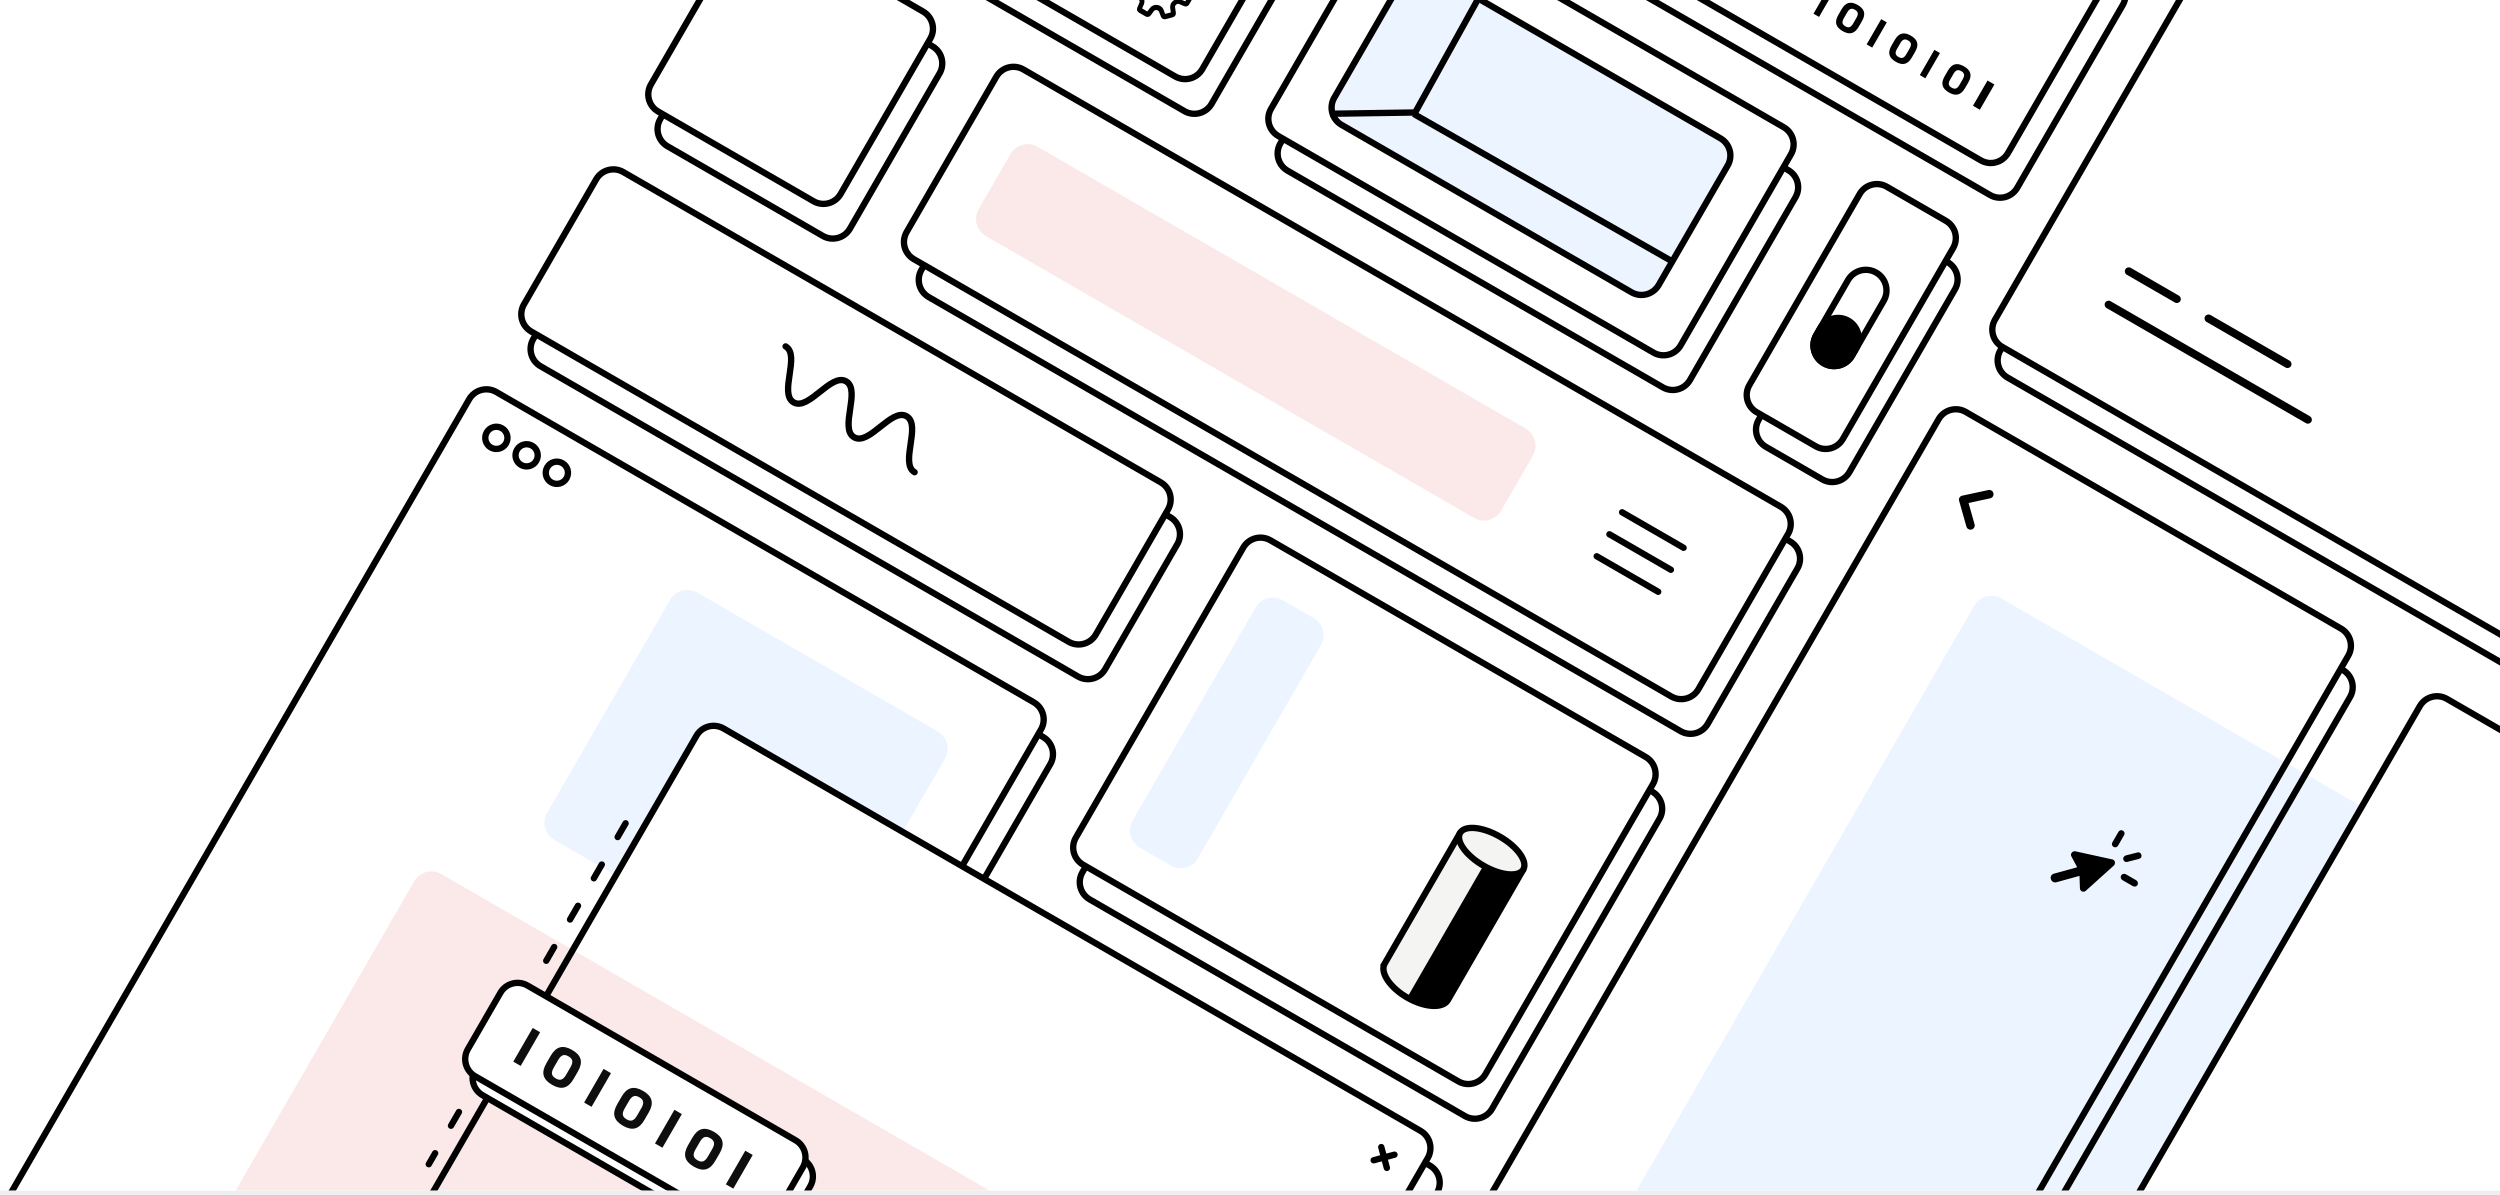
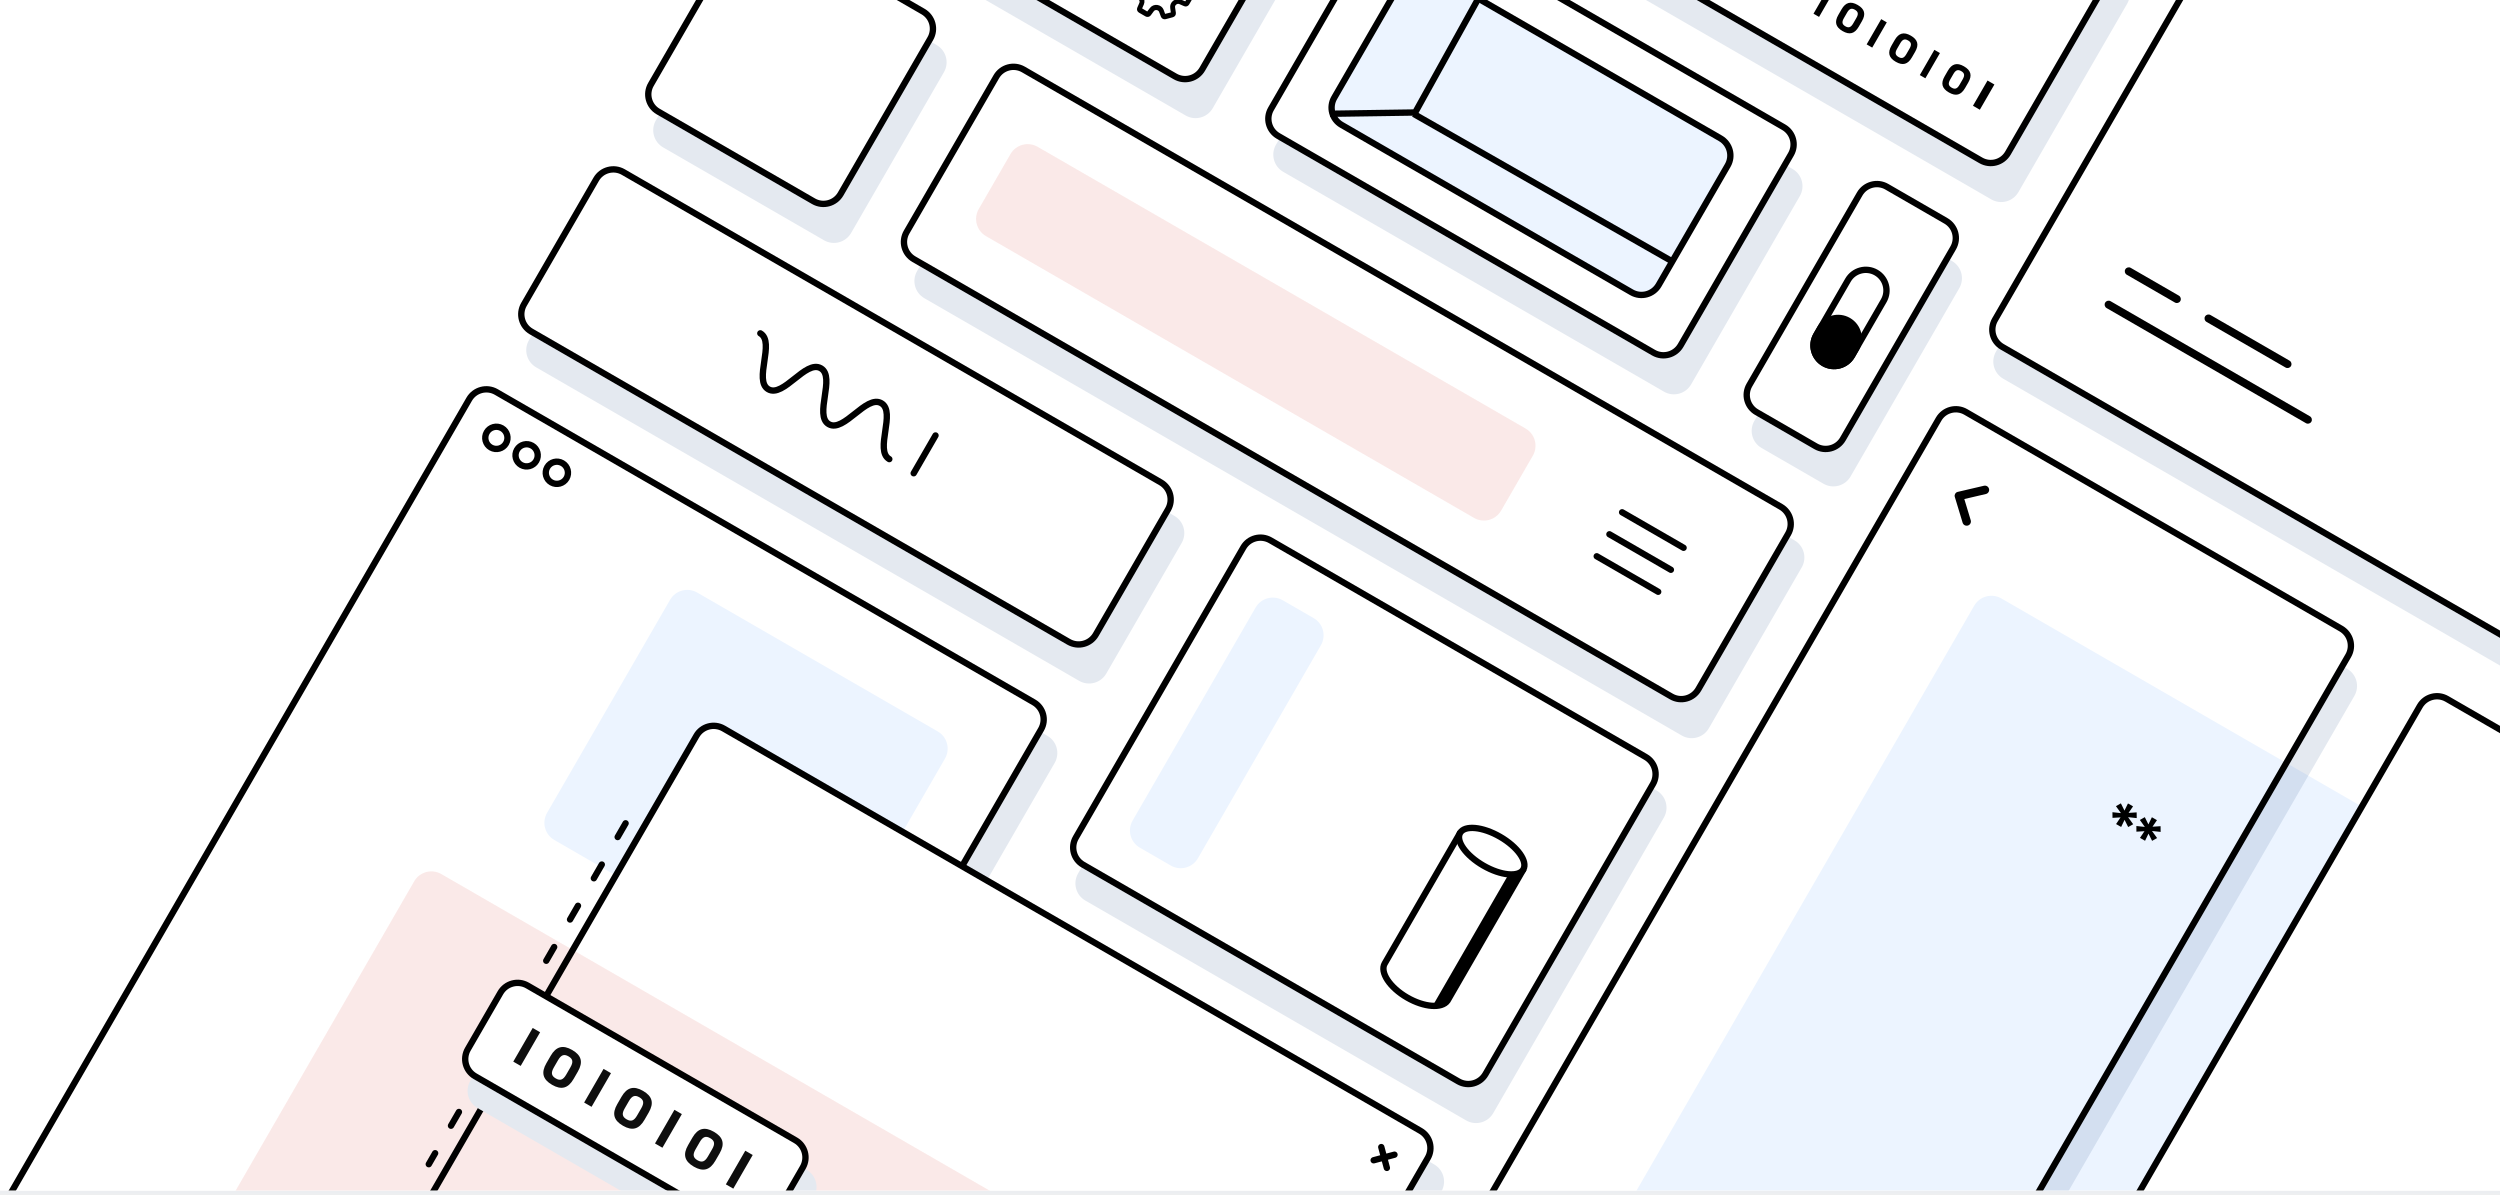
<svg xmlns="http://www.w3.org/2000/svg" xmlns:xlink="http://www.w3.org/1999/xlink" width="630" height="301" viewBox="0 0 630 301">
  <defs>
    <linearGradient id="projects-c" x1="49.518%" x2="50%" y1="47.055%" y2="61.242%">
      <stop offset="0%" stop-color="#FFF" />
      <stop offset="100%" stop-color="#FAFAFA" />
    </linearGradient>
    <rect id="projects-a" width="630" height="300" x="0" y="0" />
    <filter id="projects-b" width="100.2%" height="100.7%" x="-.1%" y="-.2%" filterUnits="objectBoundingBox">
      <feOffset dy="1" in="SourceAlpha" result="shadowOffsetOuter1" />
      <feColorMatrix in="shadowOffsetOuter1" values="0 0 0 0 0.927   0 0 0 0 0.934   0 0 0 0 0.944  0 0 0 1 0" />
    </filter>
-     <path id="projects-e" d="M18.4,0 L18.4,37.6 C18.181,40.048 14.146,42 9.2,42 C4.254,42 0.219,40.048 0.009,37.601 L0,37.6 L0,0 L18.4,0 Z" />
  </defs>
  <g fill="none" fill-rule="evenodd">
    <mask id="projects-d" fill="#fff">
      <use xlink:href="#projects-a" />
    </mask>
    <use fill="#000" filter="url(#projects-b)" xlink:href="#projects-a" />
    <use fill="url(#projects-c)" xlink:href="#projects-a" />
    <use fill="#FFF" xlink:href="#projects-a" />
    <g mask="url(#projects-d)">
      <g transform="rotate(30 869.059 531.863)">
        <g transform="translate(2.4 391.2)">
-           <rect width="228.8" height="55.2" x="83.2" y="7.2" stroke="#000" stroke-width="1.6" rx="5" />
-           <rect width="55.2" height="55.2" x="7.2" y="7.2" stroke="#000" stroke-width="1.6" rx="5" />
-           <rect width="166.4" height="236.8" x="7.2" y="144" stroke="#000" stroke-width="1.6" rx="5" />
+           <rect width="230.4" height="56.8" x="82.4" y="6.4" fill="#E4E9F0" rx="5" />
+           <rect width="56.8" height="56.8" x="6.4" y="6.4" fill="#E4E9F0" rx="5" />
+           <rect width="168" height="238.4" x="6.4" y="143.2" fill="#E4E9F0" rx="5" />
          <rect width="166.4" height="264.4" x=".8" y="137.6" fill="#FFF" stroke="#000" stroke-width="1.6" rx="5" />
          <rect width="80" height="72" x="69.913" y="156.059" fill="#ECF4FF" rx="5" style="mix-blend-mode:multiply" />
-           <rect width="166.4" height="46.4" x="7.2" y="80" stroke="#000" stroke-width="1.6" rx="5" />
+           <rect width="168" height="48" x="6.4" y="79.2" fill="#E4E9F0" rx="5" />
          <rect width="166.4" height="46.4" x=".8" y="73.6" fill="#FFF" stroke="#000" stroke-width="1.6" rx="5" />
+           <line x1="107.134" x2="107.134" y1="91.746" y2="102.746" stroke="#000" stroke-linecap="round" stroke-linejoin="round" stroke-width="1.6" />
          <rect width="230.4" height="55.2" x="75.2" y=".8" fill="#FFF" stroke="#000" stroke-width="1.6" rx="5" />
          <g stroke="#000" stroke-linecap="round" stroke-linejoin="round" stroke-width="1.6" transform="translate(266.4 21.6)">
            <line x1=".256" x2="18.144" y1=".4" y2=".4" />
            <line x1=".256" x2="18.144" y1="6.8" y2="6.8" />
            <line x1=".256" x2="18.144" y1="13.2" y2="13.2" />
          </g>
          <rect width="55.2" height="55.2" x=".8" y=".8" fill="#FFF" stroke="#000" stroke-width="1.6" rx="5" />
-           <rect width="212.8" height="148" x="99.2" y="188.8" stroke="#000" stroke-width="1.6" rx="5" />
-           <rect width="119.2" height="94.4" x="194.235" y="79.171" stroke="#000" stroke-width="1.6" rx="5" />
+           <rect width="214.4" height="149.6" x="98.4" y="188" fill="#E4E9F0" rx="5" />
+           <rect width="120.8" height="96" x="193.435" y="78.371" fill="#E4E9F0" rx="5" />
          <rect width="119.2" height="94.4" x="188.429" y="72.429" fill="#FFF" stroke="#000" stroke-width="1.6" rx="5" />
          <rect width="19" height="72" x="198.673" y="83.961" fill="#ECF4FF" rx="5" style="mix-blend-mode:multiply" />
          <rect width="212.8" height="148" x="92.8" y="182.4" fill="#FFF" stroke="#000" stroke-width="1.6" rx="5" />
          <rect width="187" height="104" x="49.54" y="249.733" fill="#E06B63" opacity=".15" rx="5" style="mix-blend-mode:multiply" />
          <line x1="88.366" x2="88.366" y1="215.434" y2="314.634" stroke="#000" stroke-dasharray="4 8" stroke-linecap="round" stroke-linejoin="round" stroke-width="1.6" />
          <g stroke="#000" stroke-width="1.6" transform="translate(8.8 144.8)">
            <circle cx="2.8" cy="2.8" r="2.8" />
            <circle cx="11.6" cy="2.8" r="2.8" />
            <circle cx="20.4" cy="2.8" r="2.8" />
          </g>
          <g transform="translate(81.6 262.4)">
-             <rect width="88" height="26.4" x="4.8" y="4" fill="#FFF" stroke="#000" stroke-width="1.6" rx="5" />
+             <rect width="89.6" height="28" x="5.323" y="5.835" fill="#E4E9F0" rx="5" />
            <rect width="88" height="26.4" x=".8" y=".8" fill="#FFF" stroke="#000" stroke-width="1.6" rx="5" />
            <path fill="#0E0E0E" fill-rule="nonzero" d="M12.28,19.2 L14.44,19.2 L14.44,9.408 L12.28,9.408 L12.28,19.2 Z M23.67,19.373 C26.378,19.373 27.63,18.12 27.63,15.384 L27.63,13.224 C27.63,10.488 26.378,9.235 23.67,9.235 C20.963,9.235 19.71,10.488 19.71,13.224 L19.71,15.384 C19.71,18.12 20.963,19.373 23.67,19.373 Z M23.67,17.515 C22.374,17.515 21.87,16.896 21.87,15.355 L21.87,13.253 C21.87,11.712 22.374,11.093 23.67,11.093 C24.966,11.093 25.47,11.712 25.47,13.253 L25.47,15.355 C25.47,16.896 24.966,17.515 23.67,17.515 Z M32.901,19.2 L35.061,19.2 L35.061,9.408 L32.901,9.408 L32.901,19.2 Z M44.291,19.373 C46.998,19.373 48.251,18.12 48.251,15.384 L48.251,13.224 C48.251,10.488 46.998,9.235 44.291,9.235 C41.584,9.235 40.331,10.488 40.331,13.224 L40.331,15.384 C40.331,18.12 41.584,19.373 44.291,19.373 Z M44.291,17.515 C42.995,17.515 42.491,16.896 42.491,15.355 L42.491,13.253 C42.491,11.712 42.995,11.093 44.291,11.093 C45.587,11.093 46.091,11.712 46.091,13.253 L46.091,15.355 C46.091,16.896 45.587,17.515 44.291,17.515 Z M53.522,19.2 L55.682,19.2 L55.682,9.408 L53.522,9.408 L53.522,19.2 Z M64.912,19.373 C67.619,19.373 68.872,18.12 68.872,15.384 L68.872,13.224 C68.872,10.488 67.619,9.235 64.912,9.235 C62.205,9.235 60.952,10.488 60.952,13.224 L60.952,15.384 C60.952,18.12 62.205,19.373 64.912,19.373 Z M64.912,17.515 C63.616,17.515 63.112,16.896 63.112,15.355 L63.112,13.253 C63.112,11.712 63.616,11.093 64.912,11.093 C66.208,11.093 66.712,11.712 66.712,13.253 L66.712,15.355 C66.712,16.896 66.208,17.515 64.912,17.515 Z M74.142,19.2 L74.142,9.408 L76.302,9.408 L76.302,19.2 L74.142,19.2 Z" />
          </g>
        </g>
        <g stroke="#000" stroke-linecap="round" stroke-linejoin="round" stroke-width="1.6" transform="translate(296 581.6)">
          <line x1=".48" x2="4.32" y1=".48" y2="4.32" />
          <line x1=".48" x2="4.32" y1=".48" y2="4.32" transform="matrix(-1 0 0 1 4.8 0)" />
        </g>
-         <rect width="119.2" height="270.4" x="332" y="356.8" stroke="#000" stroke-width="1.6" rx="5" />
+         <rect width="120.8" height="272" x="331.2" y="356" fill="#E4E9F0" rx="5" />
        <rect width="119.2" height="273.6" x="326.4" y="348" fill="#FFF" stroke="#000" stroke-width="1.6" rx="5" />
        <rect width="148" height="277" x="357.667" y="384.221" fill="#ECF4FF" rx="5" style="mix-blend-mode:multiply" />
-         <rect width="119.2" height="273.6" x="474.707" y="355.572" stroke="#000" stroke-width="1.6" rx="5" />
+         <path fill="#000" fill-rule="nonzero" d="M417.614,419 L417.461,417.009 L419.159,418.127 L419.897,416.886 L417.893,415.986 L419.897,415.1 L419.159,413.859 L417.461,414.991 L417.614,413 L416.139,413 L416.278,415.005 L414.58,413.873 L413.856,415.114 L415.819,416 L413.856,416.873 L414.58,418.1 L416.278,416.982 L416.139,419 L417.614,419 Z M424.574,419 L424.421,417.009 L426.119,418.127 L426.856,416.886 L424.852,415.986 L426.856,415.1 L426.119,413.859 L424.421,414.991 L424.574,413 L423.098,413 L423.238,415.005 L421.539,413.873 L420.816,415.114 L422.778,416 L420.816,416.873 L421.539,418.1 L423.238,416.982 L423.098,419 L424.574,419 Z" />
+         <path fill="#000" d="M344.677,361.819 L339.773,366.417 L339.773,366.417 L339.72,366.467 C339.318,366.847 339.301,367.48 339.68,367.881 C339.693,367.894 339.706,367.908 339.72,367.92 L339.773,367.971 L339.773,367.971 L344.677,372.568 C345.108,372.972 345.784,372.951 346.189,372.522 C346.593,372.094 346.573,371.419 346.145,371.016 C346.144,371.015 346.143,371.015 346.143,371.014 L342.071,367.194 L342.071,367.194 L346.143,363.374 C346.572,362.971 346.593,362.297 346.191,361.868 C346.19,361.867 346.189,361.867 346.189,361.866 C345.784,361.436 345.108,361.415 344.677,361.819 Z" />
+         <rect width="120.8" height="275.2" x="473.907" y="354.772" fill="#E4E9F0" rx="5" />
        <rect width="119.2" height="273.6" x="467.574" y="350" fill="#FFF" stroke="#000" stroke-width="1.6" rx="5" />
-         <rect width="119.2" height="222.4" x="8.8" y="158.4" stroke="#000" stroke-width="1.6" rx="5" />
-         <rect width="119.2" height="63.2" x="148" y="317.6" stroke="#000" stroke-width="1.6" rx="5" />
-         <rect width="166.4" height="63.2" x="148" y="234.4" stroke="#000" stroke-width="1.6" rx="5" />
-         <rect width="26.4" height="63.2" x="287.2" y="317.6" stroke="#000" stroke-width="1.6" rx="5" />
-         <rect width="261.4" height="275.4" x="331.202" y="59.832" stroke="#000" stroke-width="1.6" rx="5" />
+         <rect width="120.8" height="224" x="8" y="157.6" fill="#E4E9F0" rx="5" />
+         <rect width="120.8" height="64.8" x="147.2" y="316.8" fill="#E4E9F0" rx="5" />
+         <rect width="168" height="64.8" x="147.2" y="233.6" fill="#E4E9F0" rx="5" />
+         <rect width="28" height="64.8" x="286.4" y="316.8" fill="#E4E9F0" rx="5" />
+         <rect width="263" height="277" x="330.402" y="59.032" fill="#E4E9F0" rx="5" />
        <rect width="119.2" height="222.4" x="2.4" y="152" fill="#FFF" stroke="#000" stroke-width="1.6" rx="5" />
        <rect width="119.2" height="65.6" x="141.6" y="308.8" fill="#FFF" stroke="#000" stroke-width="1.6" rx="5" />
        <rect width="94.4" height="44.8" x="154" y="319.2" fill="#ECF4FF" stroke="#000" stroke-width="1.6" rx="5" />
        <rect width="166.4" height="65.6" x="141.6" y="225.6" fill="#FFF" stroke="#000" stroke-width="1.6" rx="5" />
        <path fill="#000" fill-rule="nonzero" d="M248,280.274 L249.62,280.274 L249.62,272.93 L248,272.93 L248,280.274 Z M256.544,280.404 C258.574,280.404 259.514,279.464 259.514,277.412 L259.514,275.792 C259.514,273.74 258.574,272.8 256.544,272.8 C254.513,272.8 253.573,273.74 253.573,275.792 L253.573,277.412 C253.573,279.464 254.513,280.404 256.544,280.404 Z M256.544,279.011 C255.572,279.011 255.194,278.546 255.194,277.391 L255.194,275.814 C255.194,274.658 255.572,274.193 256.544,274.193 C257.516,274.193 257.894,274.658 257.894,275.814 L257.894,277.391 C257.894,278.546 257.516,279.011 256.544,279.011 Z M263.467,280.274 L265.088,280.274 L265.088,272.93 L263.467,272.93 L263.467,280.274 Z M272.011,280.404 C274.042,280.404 274.982,279.464 274.982,277.412 L274.982,275.792 C274.982,273.74 274.042,272.8 272.011,272.8 C269.981,272.8 269.041,273.74 269.041,275.792 L269.041,277.412 C269.041,279.464 269.981,280.404 272.011,280.404 Z M272.011,279.011 C271.039,279.011 270.661,278.546 270.661,277.391 L270.661,275.814 C270.661,274.658 271.039,274.193 272.011,274.193 C272.983,274.193 273.361,274.658 273.361,275.814 L273.361,277.391 C273.361,278.546 272.983,279.011 272.011,279.011 Z M278.935,280.274 L280.555,280.274 L280.555,272.93 L278.935,272.93 L278.935,280.274 Z M287.479,280.404 C289.509,280.404 290.449,279.464 290.449,277.412 L290.449,275.792 C290.449,273.74 289.509,272.8 287.479,272.8 C285.448,272.8 284.508,273.74 284.508,275.792 L284.508,277.412 C284.508,279.464 285.448,280.404 287.479,280.404 Z M287.479,279.011 C286.506,279.011 286.128,278.546 286.128,277.391 L286.128,275.814 C286.128,274.658 286.506,274.193 287.479,274.193 C288.451,274.193 288.829,274.658 288.829,275.814 L288.829,277.391 C288.829,278.546 288.451,279.011 287.479,279.011 Z M294.402,280.274 L294.402,272.93 L296.402,272.93 L296.402,280.274 L294.402,280.274 Z" />
        <rect width="27.2" height="65.6" x="280.8" y="308.8" fill="#FFF" stroke="#000" stroke-width="1.6" rx="5" />
        <rect width="10.4" height="26.4" x="289.1" y="328.877" fill="#FFF" stroke="#000" stroke-width="1.6" rx="5.2" />
        <rect width="10.4" height="12.4" x="289.1" y="342.877" fill="#000" stroke="#000" stroke-width="1.6" rx="5.2" />
        <g fill="#000" fill-rule="nonzero" stroke="#000" stroke-width=".5" transform="translate(92.8 347.2)">
          <path d="M16.83,7.114 L15.547,6.967 C15.199,6.93 14.887,6.692 14.74,6.325 C14.594,5.977 14.649,5.592 14.869,5.317 L15.694,4.308 C15.932,4.015 15.914,3.575 15.639,3.3 L14.3,1.962 C14.025,1.687 13.603,1.668 13.292,1.906 L12.283,2.731 C12.008,2.951 11.623,3.006 11.256,2.842 C10.908,2.695 10.67,2.383 10.633,2.053 L10.487,0.751 C10.45,0.366 10.12,0.091 9.735,0.091 L7.847,0.092 C7.462,0.092 7.15,0.385 7.095,0.752 L6.967,2.053 C6.93,2.401 6.692,2.714 6.325,2.86 C5.977,3.006 5.592,2.951 5.317,2.731 L4.308,1.925 C4.015,1.687 3.575,1.705 3.3,1.98 L1.962,3.319 C1.687,3.594 1.668,4.015 1.906,4.327 L2.731,5.335 C2.951,5.61 3.006,5.996 2.842,6.362 C2.695,6.71 2.402,6.949 2.035,6.985 L0.733,7.132 C0.348,7.169 0.073,7.499 0.073,7.884 L0.073,9.79 C0.073,10.176 0.367,10.487 0.751,10.542 L2.053,10.689 C2.401,10.726 2.713,10.964 2.86,11.331 C3.006,11.679 2.951,12.064 2.731,12.339 L1.906,13.347 C1.668,13.641 1.687,14.081 1.962,14.356 L3.3,15.694 C3.575,15.969 3.997,15.988 4.308,15.749 L5.317,14.924 C5.592,14.705 5.977,14.649 6.344,14.814 C6.692,14.961 6.93,15.254 6.967,15.621 L7.113,16.923 C7.15,17.308 7.48,17.583 7.865,17.583 L9.772,17.583 C10.157,17.583 10.469,17.289 10.524,16.923 L10.671,15.621 C10.707,15.273 10.946,14.96 11.312,14.814 C11.66,14.667 12.046,14.723 12.321,14.942 L13.329,15.767 C13.622,16.006 14.062,15.987 14.337,15.712 L15.676,14.374 C15.951,14.099 15.969,13.677 15.731,13.365 L14.869,12.283 C14.649,12.008 14.594,11.623 14.758,11.256 C14.905,10.908 15.198,10.67 15.565,10.633 L16.867,10.487 C17.252,10.45 17.527,10.12 17.527,9.735 L17.527,7.847 C17.508,7.461 17.215,7.15 16.83,7.113 L16.83,7.114 Z M16.794,9.753 L15.455,9.936 C14.85,10.01 14.319,10.413 14.062,11.018 C13.823,11.604 13.915,12.265 14.3,12.741 L15.125,13.804 L13.731,15.143 L12.723,14.3 C12.246,13.915 11.587,13.823 10.981,14.08 C10.395,14.319 9.992,14.85 9.918,15.455 L9.735,16.794 L7.791,16.757 L7.644,15.455 C7.571,14.85 7.167,14.319 6.563,14.061 C6.343,13.97 6.123,13.933 5.885,13.933 C5.499,13.933 5.133,14.061 4.84,14.3 L3.776,15.125 L2.438,13.731 L3.263,12.723 C3.648,12.246 3.74,11.586 3.483,10.981 C3.244,10.395 2.713,9.992 2.108,9.918 L0.769,9.734 L0.806,7.791 L2.108,7.644 C2.713,7.571 3.244,7.167 3.501,6.563 C3.74,5.976 3.648,5.316 3.263,4.84 L2.438,3.776 L3.831,2.438 L4.84,3.263 C5.317,3.648 5.976,3.74 6.581,3.482 C7.168,3.244 7.571,2.713 7.645,2.107 L7.828,0.788 L9.772,0.824 L9.919,2.126 C9.992,2.731 10.396,3.263 11,3.52 C11.587,3.758 12.247,3.684 12.723,3.3 L13.787,2.493 L15.125,3.887 L14.3,4.895 C13.915,5.372 13.823,6.032 14.08,6.637 C14.319,7.224 14.85,7.627 15.455,7.701 L16.794,7.884 L16.794,9.753 Z" />
          <path d="M8.8,5.536 C7.003,5.536 5.536,7.003 5.536,8.8 C5.536,10.597 7.003,12.064 8.8,12.064 C10.597,12.064 12.064,10.597 12.064,8.8 C12.064,7.003 10.597,5.536 8.8,5.536 Z M8.8,11.348 C7.388,11.348 6.252,10.193 6.252,8.8 C6.252,7.406 7.389,6.252 8.8,6.252 C10.211,6.252 11.348,7.407 11.348,8.8 C11.348,10.194 10.211,11.348 8.8,11.348 Z" />
        </g>
        <rect width="259.4" height="263.4" x="326.168" y="65.798" fill="#FFF" stroke="#000" stroke-width="1.6" rx="5" />
-         <path fill="#000" fill-rule="nonzero" d="M11.269 7.611L2.184 10.502C1.476 10.738 1.358 11.741 1.948 12.095L4.602 13.746.355 18.053C-.117 18.525-.117 19.233.355 19.646.768 20.059 1.476 20.118 1.948 19.646L6.195 15.339 7.847 17.994C8.26 18.643 9.204 18.525 9.44 17.816L12.39 8.731C12.567 8.023 11.918 7.374 11.269 7.61L11.269 7.611zM17.05 4.13C17.404 3.776 17.404 3.244 17.05 2.95 16.696 2.596 16.165 2.596 15.87 2.95L13.688 5.074C13.392 5.428 13.392 5.959 13.688 6.254 14.041 6.608 14.573 6.608 14.867 6.254L17.05 4.13zM10.796.826C10.796.354 10.442 0 9.97 0 9.498 0 9.144.354 9.144.826L9.144 3.894C9.144 4.366 9.498 4.72 9.97 4.72 10.442 4.72 10.796 4.366 10.796 3.894L10.796.826zM19.115 10.855C19.587 10.855 20 10.502 20 10.03 20 9.558 19.587 9.144 19.115 9.144L16.106 9.144C15.634 9.144 15.221 9.558 15.221 10.03 15.221 10.443 15.634 10.855 16.106 10.855L19.115 10.855z" transform="translate(408.494 419.58)" />
        <rect width="60" height="2" x="348.062" y="305.588" fill="#000" rx="1" />
        <rect width="16" height="2" x="348.26" y="295.769" fill="#000" rx="1" />
        <rect width="25" height="2" x="371.603" y="296.014" fill="#000" rx="1" />
        <g transform="translate(272.898 498.588)">
-           <path fill="#F4F5F3" stroke="#000" stroke-width="1.6" d="M19.6,5.6 L19.6,43.2 C19.381,45.648 15.346,47.6 10.4,47.6 C5.454,47.6 1.419,45.648 1.209,43.201 L1.2,43.2 L1.2,5.6 L19.6,5.6 Z" />
-           <g transform="translate(1.2 5.6)">
-             <mask id="projects-f" fill="#fff">
-               <use xlink:href="#projects-e" />
-             </mask>
-             <rect width="9.6" height="42.4" x="9.2" fill="#000" mask="url(#projects-f)" />
-           </g>
-           <ellipse cx="10.4" cy="5" fill="#F4F5F3" stroke="#000" stroke-width="1.6" rx="9.2" ry="4.2" />
+           <path fill="#FFF" stroke="#000" stroke-width="1.6" d="M19.6,5.6 L19.6,43.2 C19.381,45.648 15.346,47.6 10.4,47.6 C5.319,47.6 1.2,45.541 1.2,43 C1.2,42.975 1.2,42.949 1.201,42.924 L1.2,5.6 L19.6,5.6 Z" />
+           <polygon fill="#000" points=".8 0 3.8 0 3.8 37.77 .8 40.636" transform="translate(16.2 5.6)" />
+           <ellipse cx="10.4" cy="5" fill="#FFF" stroke="#000" stroke-width="1.6" rx="9.2" ry="4.2" />
        </g>
-         <path stroke="#000" stroke-linecap="round" stroke-linejoin="round" stroke-width="1.6" d="M0,0 C4.399,0 4.399,11.2 8.8,11.2 C13.199,11.2 13.199,0 17.6,0 C21.999,0 21.999,11.2 26.4,11.2 C30.799,11.2 30.799,0 35.2,0 C39.599,0 39.599,11.2 44,11.2" transform="translate(65.6 482.4)" />
+         <path stroke="#000" stroke-linecap="round" stroke-linejoin="round" stroke-width="1.6" d="M0.831,0.332 C5.229,0.332 5.229,11.532 9.631,11.532 C14.029,11.532 14.029,0.332 18.431,0.332 C22.829,0.332 22.829,11.532 27.231,11.532 C31.629,11.532 31.629,0.332 36.031,0.332 C40.429,0.332 40.429,11.532 44.831,11.532" transform="translate(57.6 482.4)" />
        <polyline stroke="#000" stroke-width="1.6" points="175.532 320.771 172.139 353.098 152.532 361.771" transform="rotate(-7 164.032 341.271)" />
        <line x1="173.63" x2="248.43" y1="347.926" y2="356.726" stroke="#000" stroke-width="1.6" transform="rotate(-7 211.03 352.326)" />
-         <path fill="#000" fill-rule="nonzero" d="M84.121,233.013 L79.859,247.221 L81.901,247.831 L86.164,233.623 L84.121,233.013 Z M5.777,1.3 L0.873,5.897 L0.873,5.897 L0.819,5.948 C0.418,6.327 0.401,6.96 0.78,7.361 C0.793,7.375 0.806,7.388 0.819,7.401 L0.873,7.451 L0.873,7.451 L5.777,12.049 C6.208,12.453 6.884,12.432 7.289,12.002 C7.692,11.574 7.672,10.9 7.244,10.496 C7.244,10.496 7.243,10.495 7.242,10.495 L3.171,6.674 L3.171,6.674 L7.242,2.854 C7.671,2.452 7.693,1.777 7.29,1.348 C7.29,1.348 7.289,1.347 7.289,1.346 C6.884,0.917 6.207,0.896 5.777,1.3 Z M90.405,235.646 L88.94,237.2 L93.791,241.751 L88.94,246.301 L90.405,247.855 L96.089,242.527 L96.91,241.75 L96.089,240.973 L90.405,235.646 Z" transform="rotate(1 -20501.17 19685.407)" />
      </g>
    </g>
    <rect width="152" height="26" x="240.462" y="70.75" fill="#E06B63" mask="url(#projects-d)" opacity=".15" rx="5" transform="rotate(30 316.462 83.75)" style="mix-blend-mode:multiply" />
  </g>
</svg>
